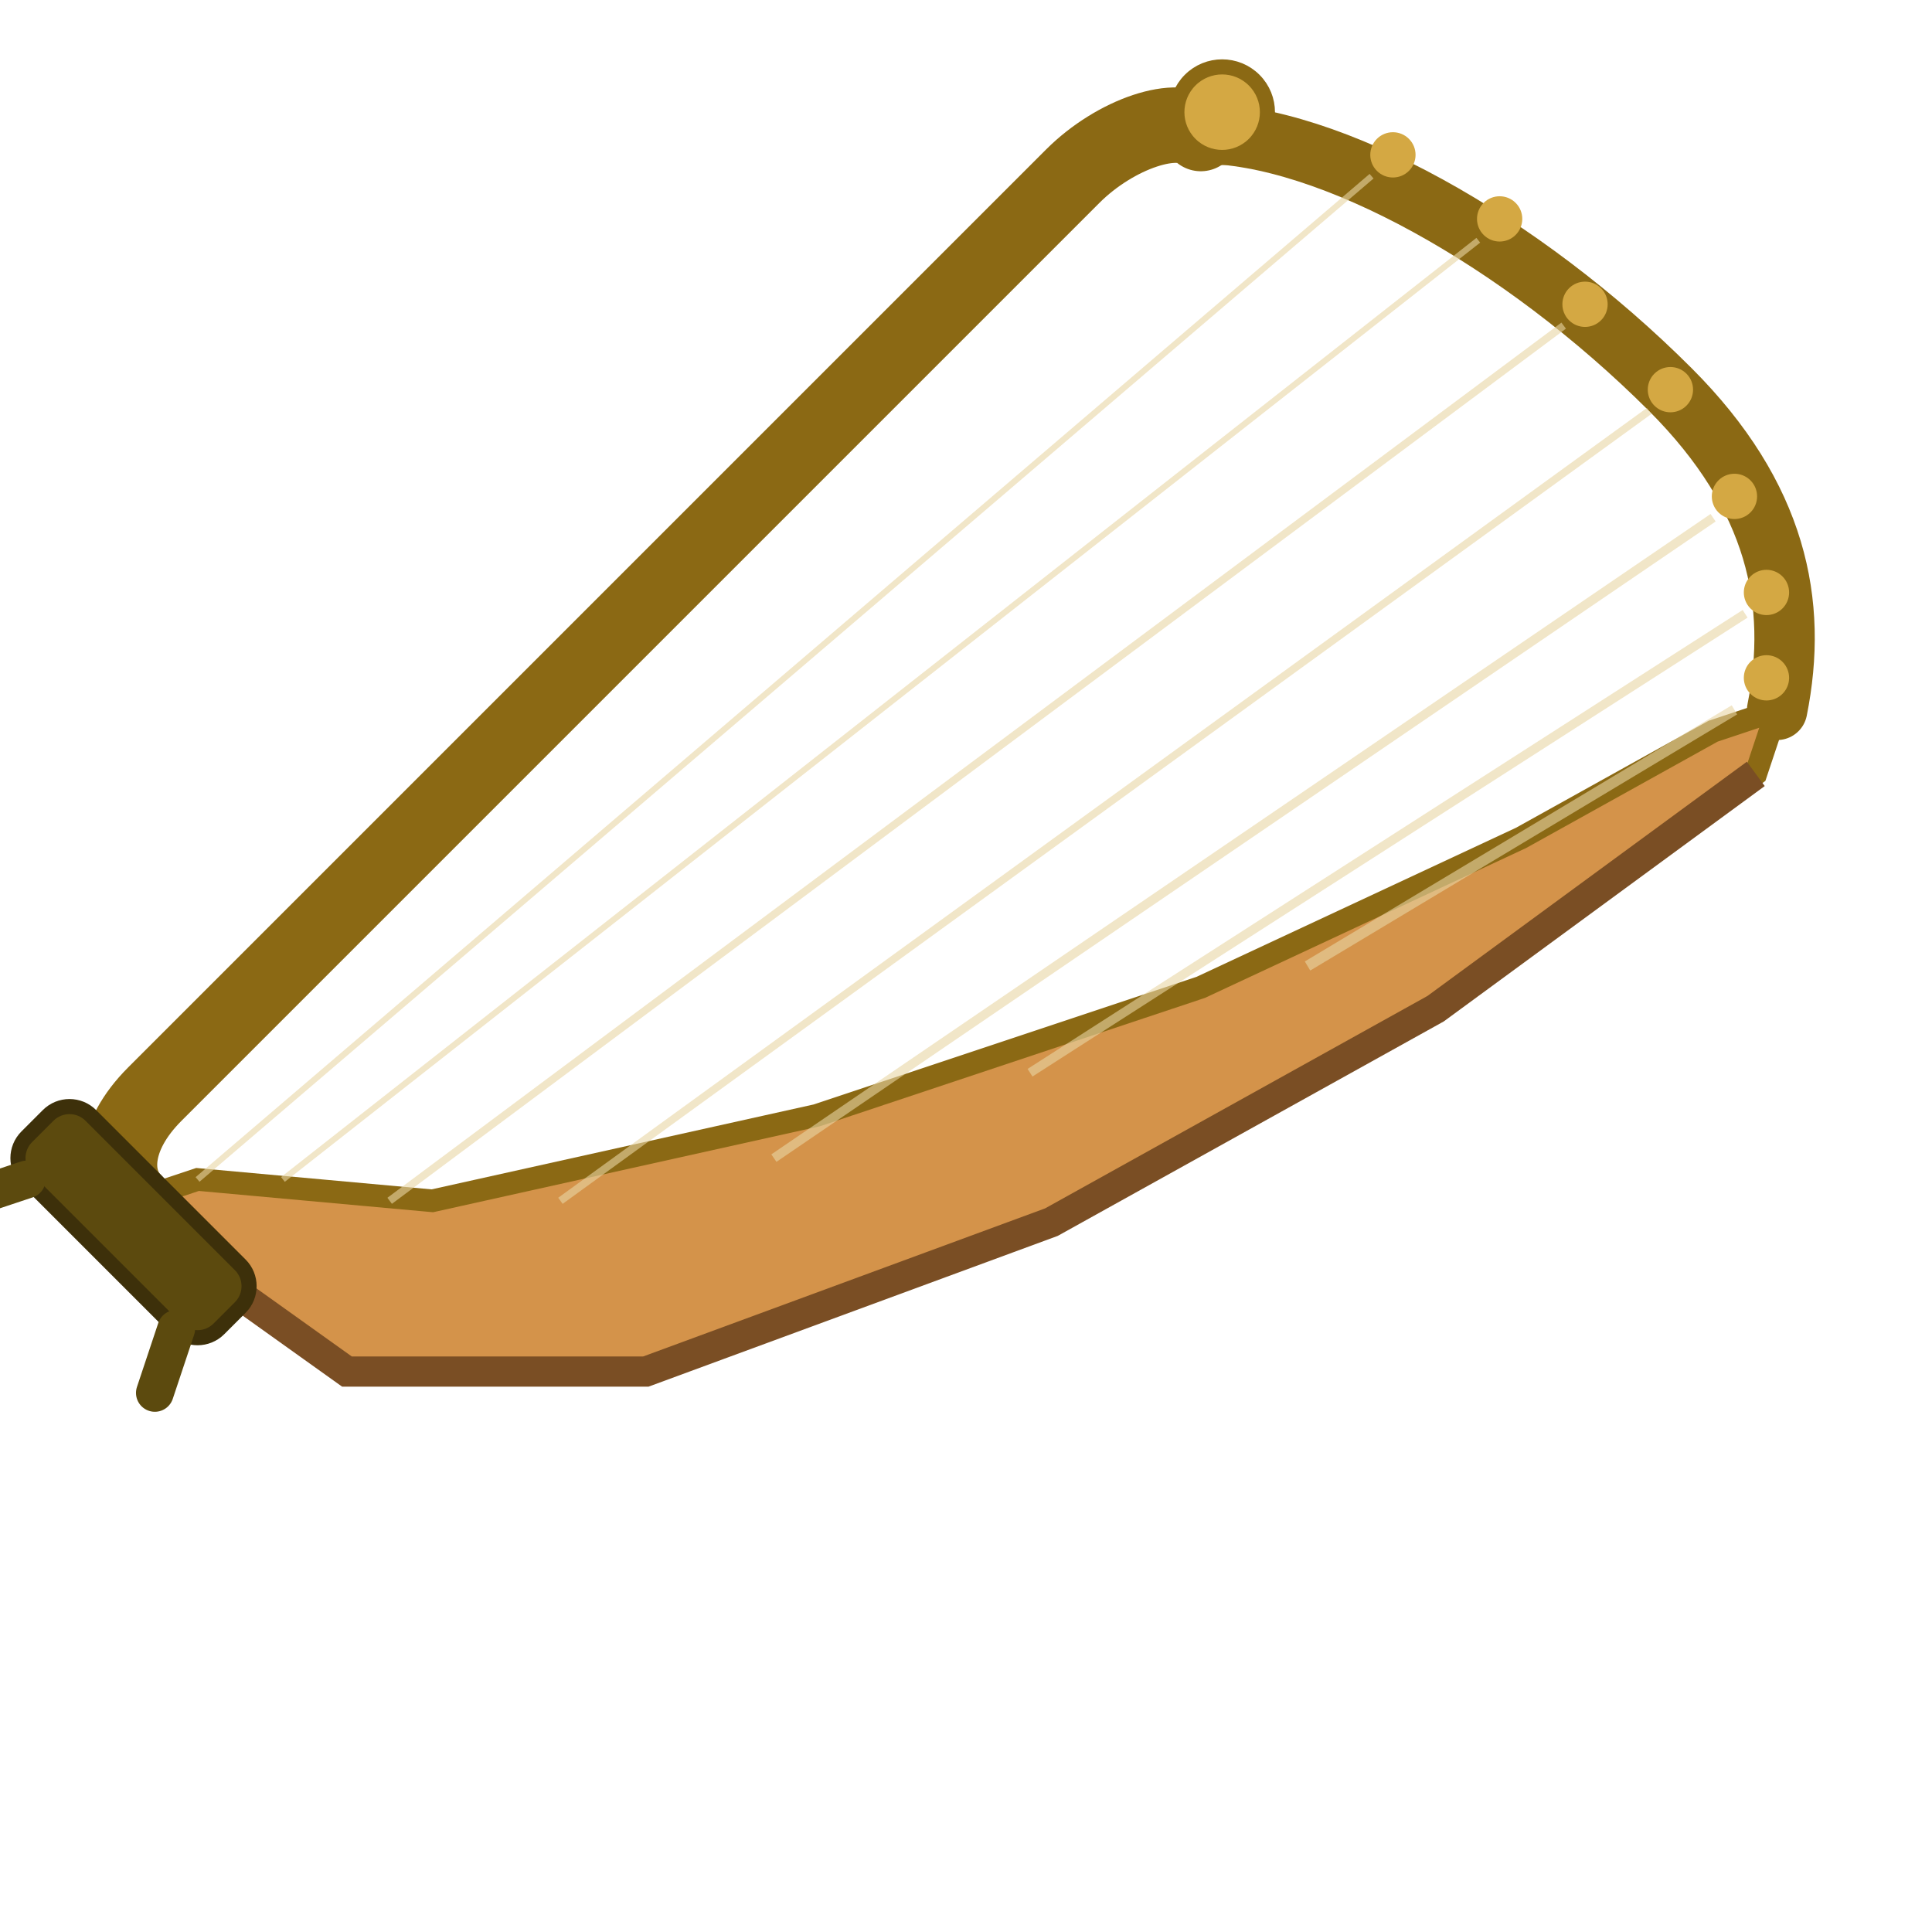
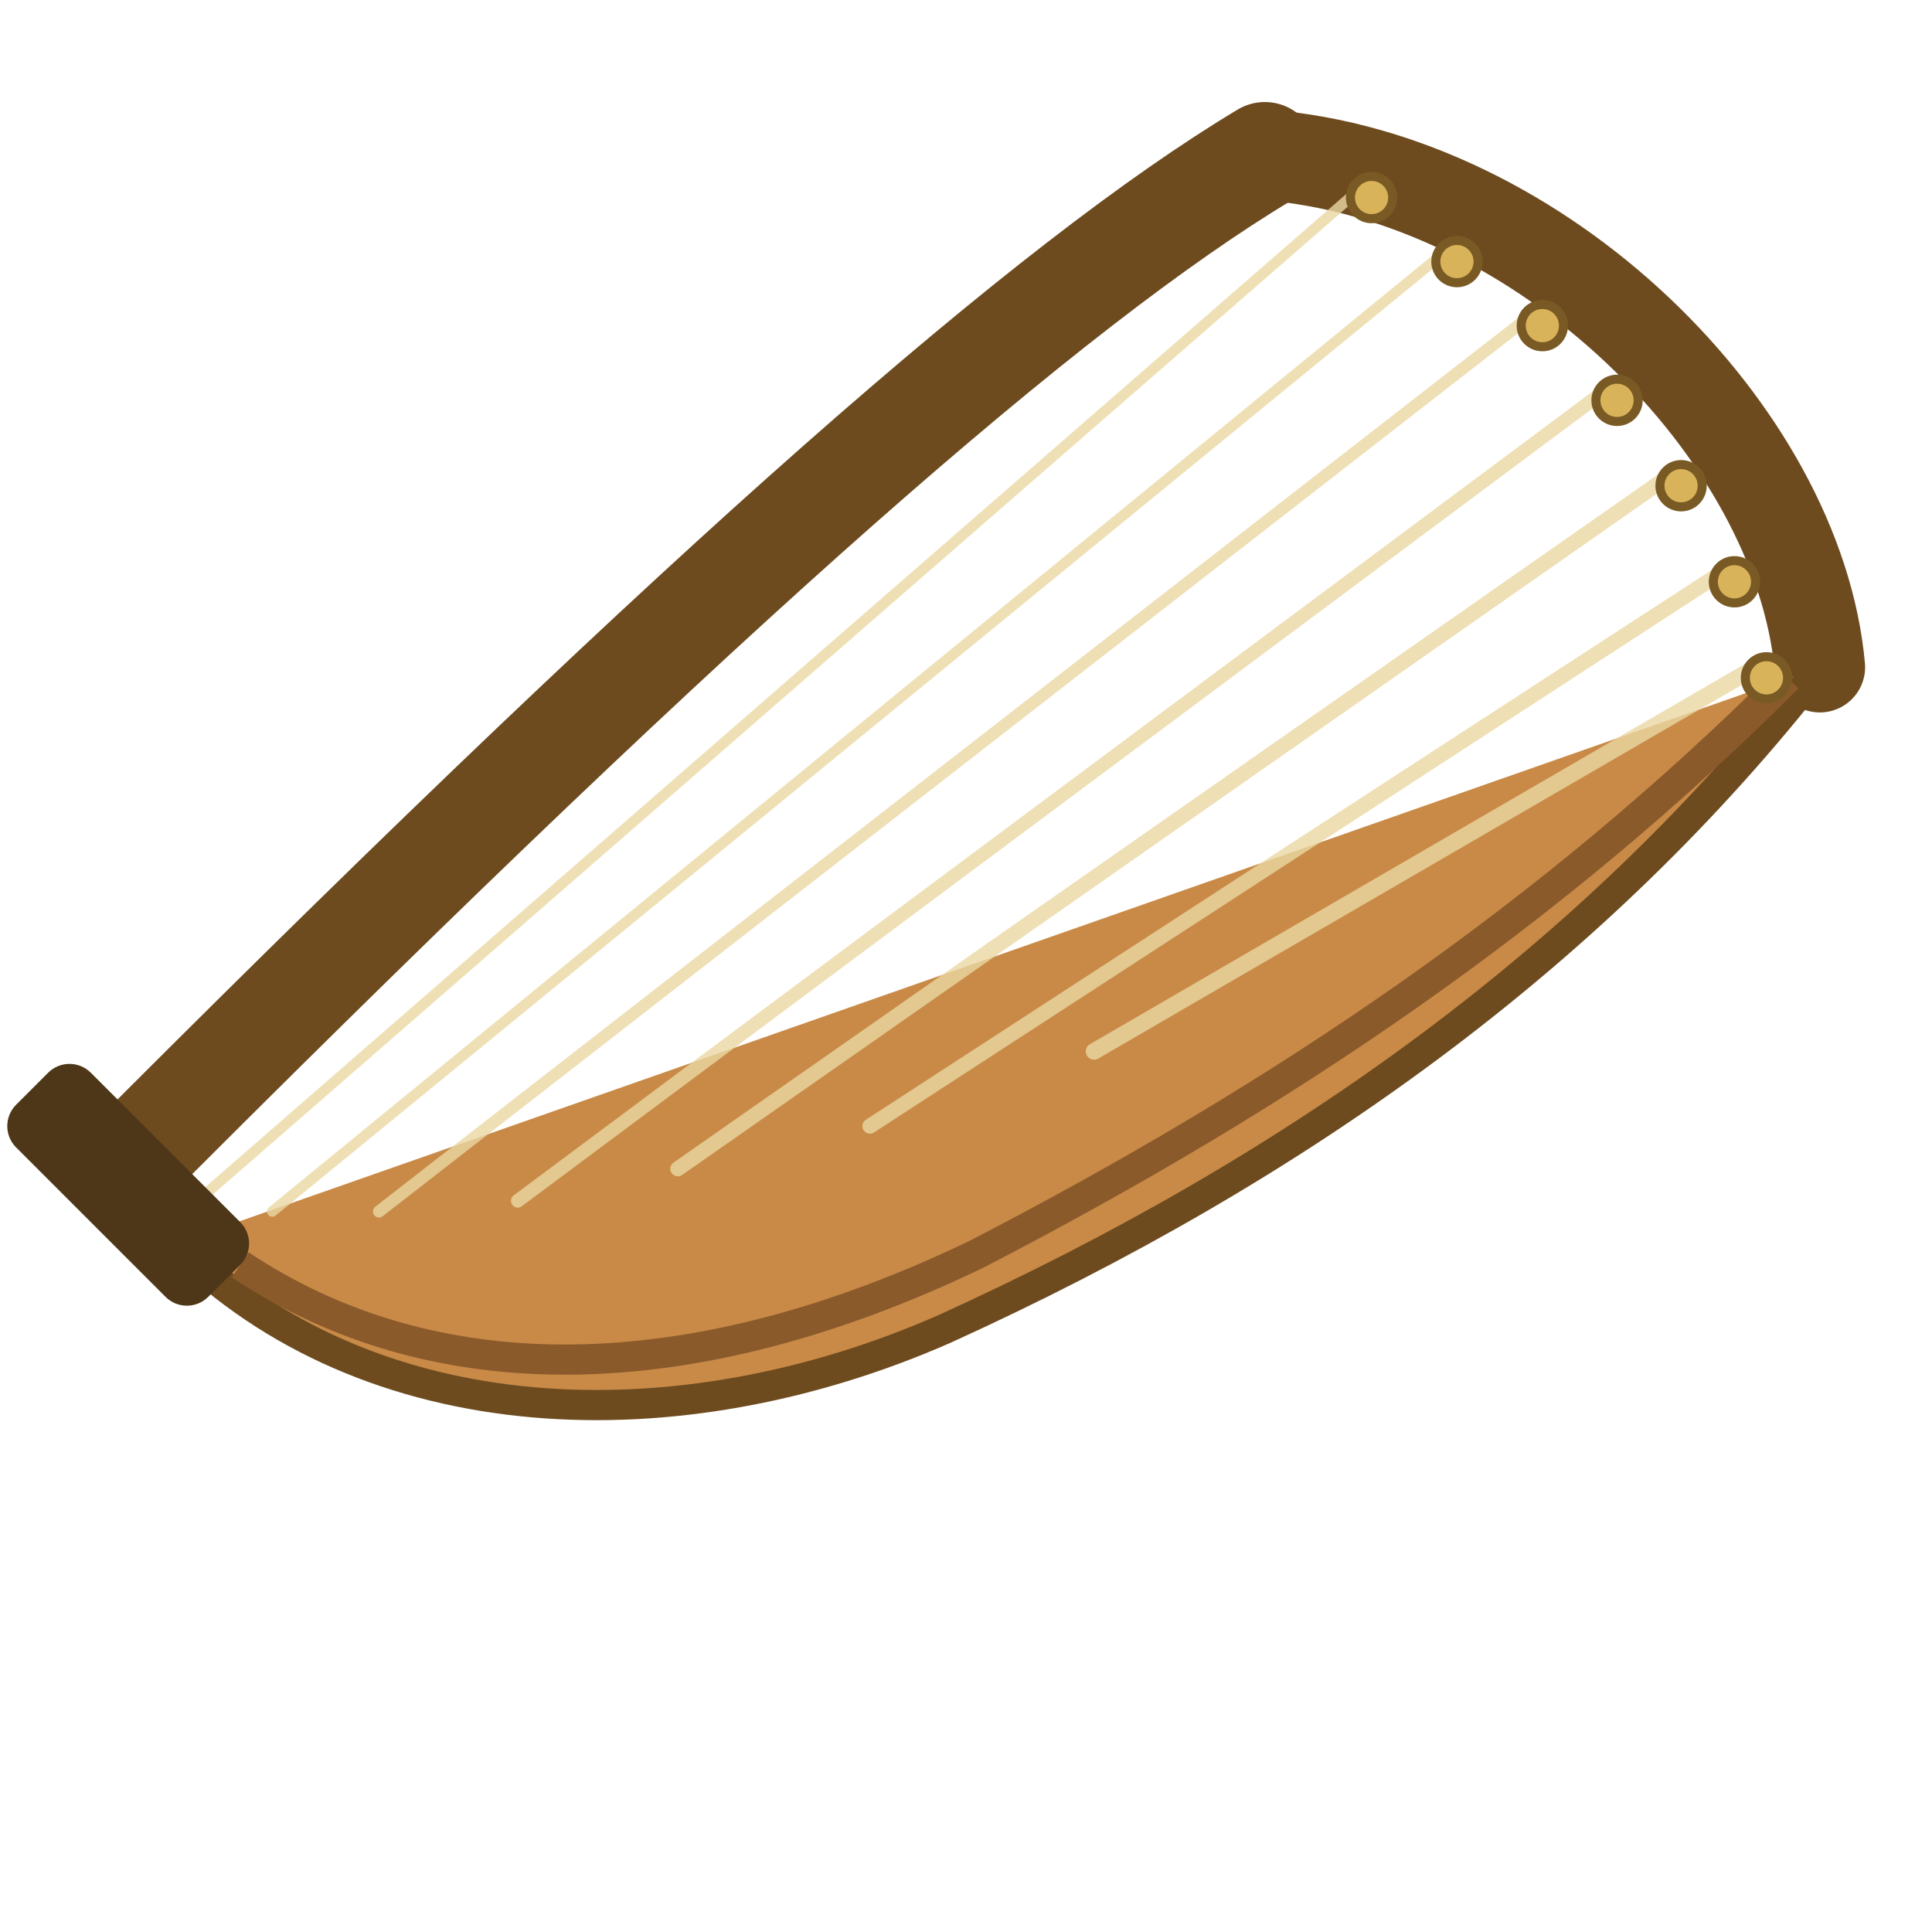
<svg xmlns="http://www.w3.org/2000/svg" viewBox="0 0 128 128" width="128" height="128">
  <g transform="rotate(45, 64, 64)">
-     <path d="M 36 14 C 34 14, 32 18, 32 22 L 32 108 C 32 112, 34 114, 36 114" fill="none" stroke="#8B6914" stroke-width="5" stroke-linecap="round" />
-     <path d="M 36 14 C 42 8, 56 4, 70 4 C 80 4, 86 8, 90 14" fill="none" stroke="#8B6914" stroke-width="4" stroke-linecap="round" />
-     <circle cx="36" cy="12" r="3" fill="#D4A843" stroke="#8B6914" stroke-width="1" />
-     <path d="       M 90 14       L 92 18       L 88 44       L 80 72       L 68 98       L 54 112       L 42 114       L 36 114       L 38 110       L 50 100       L 64 78       L 76 54       L 84 32       L 88 18       Z     " fill="#D4934A" stroke="#8B6914" stroke-width="1.5" />
-     <path d="M 92 18 L 88 44 L 80 72 L 68 98 L 54 112 L 42 114" fill="none" stroke="#7A4E24" stroke-width="2" />
-     <circle cx="46" cy="6" r="1.5" fill="#D4A843" />
-     <circle cx="54" cy="4" r="1.5" fill="#D4A843" />
-     <circle cx="62" cy="4" r="1.5" fill="#D4A843" />
-     <circle cx="70" cy="4" r="1.5" fill="#D4A843" />
-     <circle cx="78" cy="6" r="1.5" fill="#D4A843" />
-     <circle cx="84" cy="9" r="1.5" fill="#D4A843" />
-     <circle cx="88" cy="13" r="1.5" fill="#D4A843" />
-     <line x1="46" y1="8" x2="38" y2="110" stroke="#E8D5A3" stroke-width="0.4" opacity="0.6" />
-     <line x1="54" y1="6" x2="42" y2="106" stroke="#E8D5A3" stroke-width="0.4" opacity="0.6" />
-     <line x1="62" y1="6" x2="48" y2="102" stroke="#E8D5A3" stroke-width="0.5" opacity="0.6" />
-     <line x1="70" y1="6" x2="56" y2="94" stroke="#E8D5A3" stroke-width="0.5" opacity="0.6" />
-     <line x1="78" y1="8" x2="64" y2="82" stroke="#E8D5A3" stroke-width="0.6" opacity="0.6" />
-     <line x1="84" y1="11" x2="72" y2="66" stroke="#E8D5A3" stroke-width="0.6" opacity="0.6" />
-     <line x1="88" y1="16" x2="80" y2="48" stroke="#E8D5A3" stroke-width="0.7" opacity="0.6" />
-     <rect x="28" y="112" width="18" height="6" rx="2" fill="#5C4A0E" stroke="#3D300A" stroke-width="1" />
-     <line x1="30" y1="118" x2="28" y2="122" stroke="#5C4A0E" stroke-width="2.5" stroke-linecap="round" />
-     <line x1="44" y1="118" x2="46" y2="122" stroke="#5C4A0E" stroke-width="2.5" stroke-linecap="round" />
+     <path d="M34 110 C34 58, 36 28, 40 12" fill="none" stroke="#6D4B1F" stroke-width="7" stroke-linecap="round" />
+     <path d="M40 12 C54 0, 78 0, 90 10" fill="none" stroke="#6D4B1F" stroke-width="6" stroke-linecap="round" />
+     <path d="M90 10 C93 34, 89 58, 80 82 C73 100, 58 114, 40 114" fill="#C98A47" stroke="#6D4B1F" stroke-width="2" />
+     <path d="M89 12 C89 34, 85 55, 78 77 C71 97, 59 109, 44 112" fill="none" stroke="#8B5A2B" stroke-width="2" />
+     <g stroke="#EAD7A2" stroke-linecap="round" opacity="0.8">
+       <line x1="46" y1="10" x2="39" y2="111" stroke-width="0.7" />
+       <line x1="53" y1="8" x2="43" y2="108" stroke-width="0.7" />
+       <line x1="60" y1="7" x2="48" y2="103" stroke-width="0.8" />
+       <line x1="67" y1="7" x2="54" y2="96" stroke-width="0.9" />
+       <line x1="74" y1="8" x2="60" y2="87" stroke-width="1" />
+       <line x1="81" y1="10" x2="67" y2="76" stroke-width="1" />
+       <line x1="87" y1="13" x2="74" y2="62" stroke-width="1.1" />
+     </g>
+     <g fill="#D8B35A" stroke="#7A5A24" stroke-width="0.6">
+       <circle cx="47" cy="9" r="1.4" />
+       <circle cx="54" cy="8" r="1.4" />
+       <circle cx="61" cy="7" r="1.4" />
+       <circle cx="68" cy="7" r="1.4" />
+       <circle cx="75" cy="8" r="1.4" />
+       <circle cx="82" cy="10" r="1.4" />
+       <circle cx="88" cy="13" r="1.4" />
+     </g>
+     <rect x="26" y="110" width="18" height="7" rx="2" fill="#4E3718" />
  </g>
</svg>
